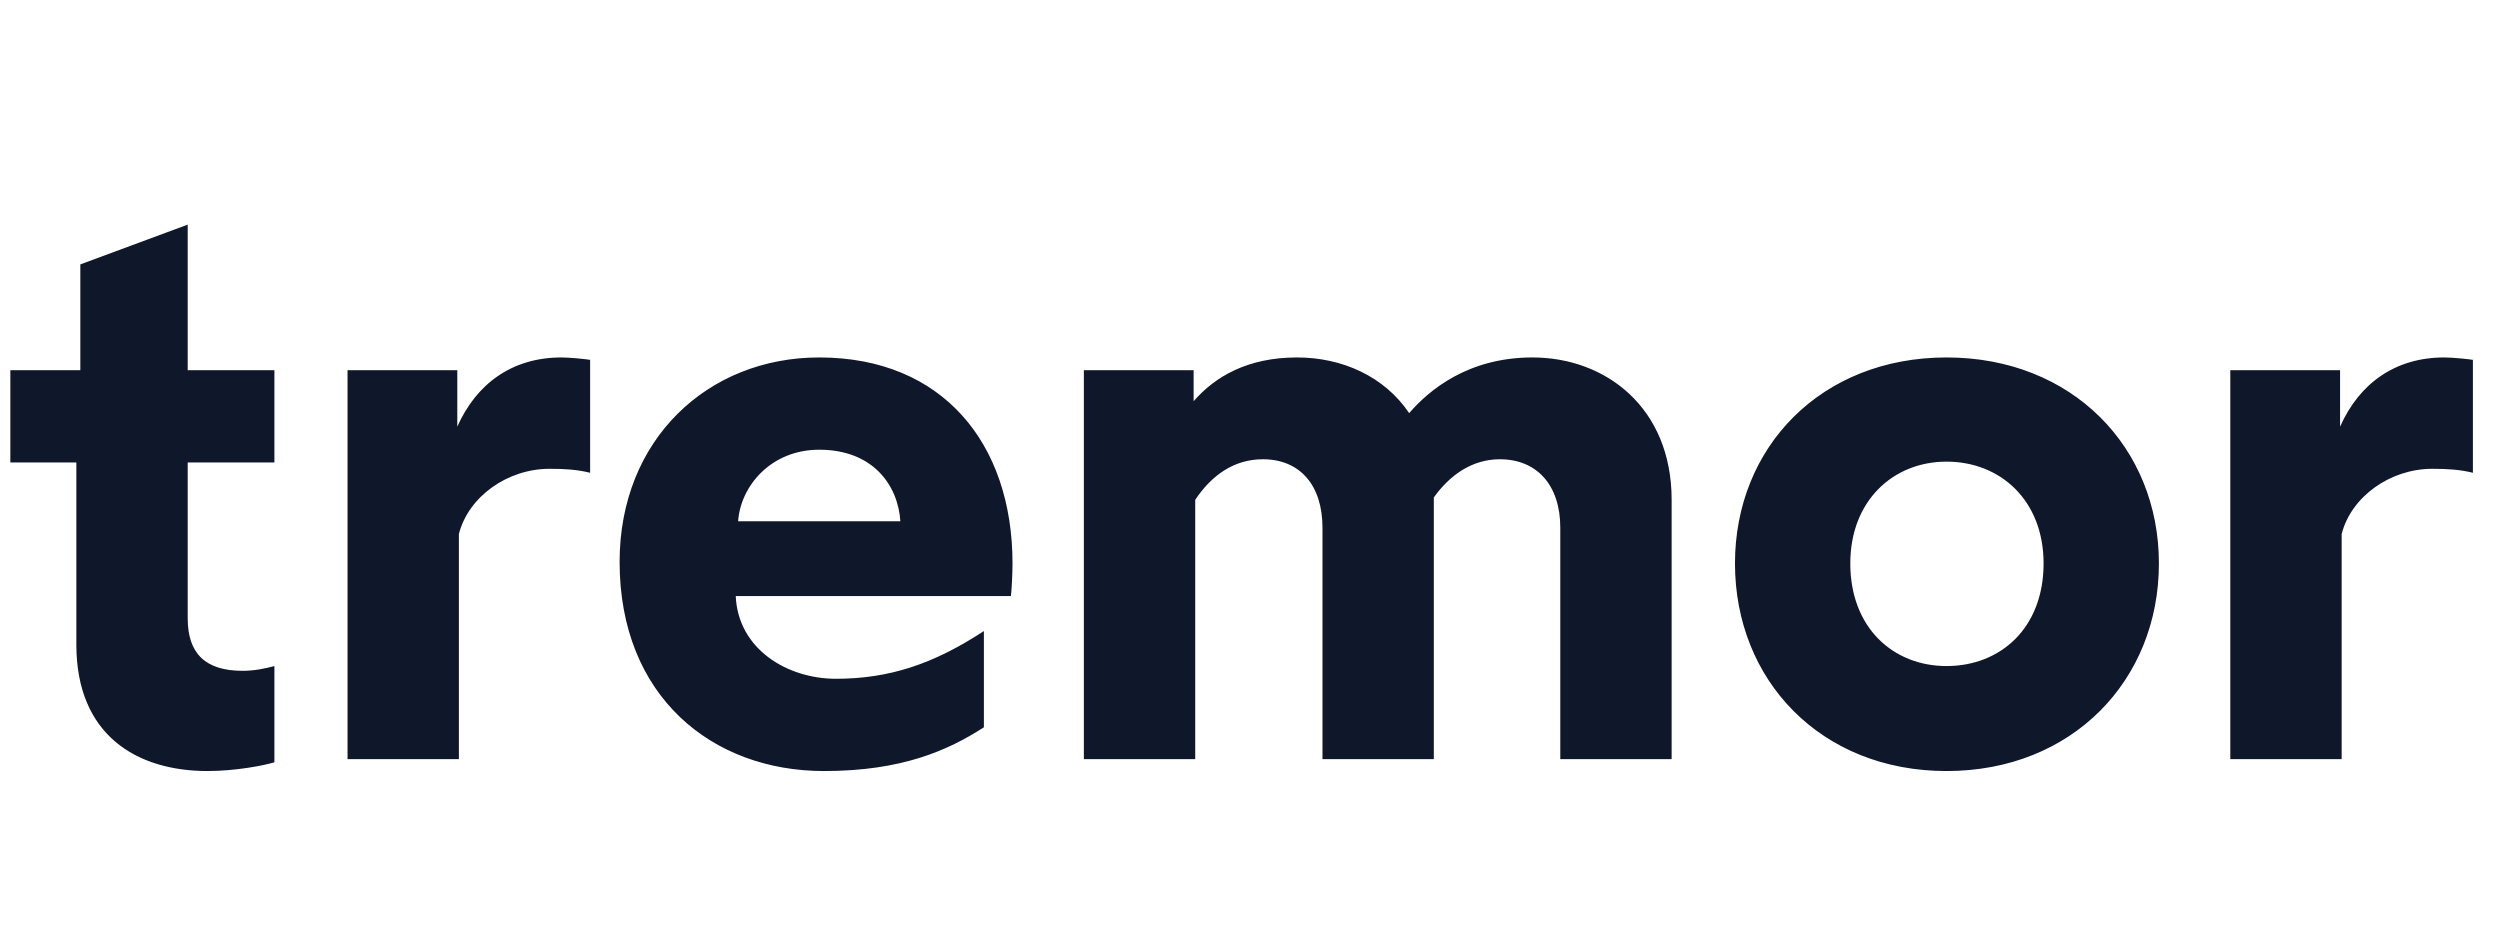
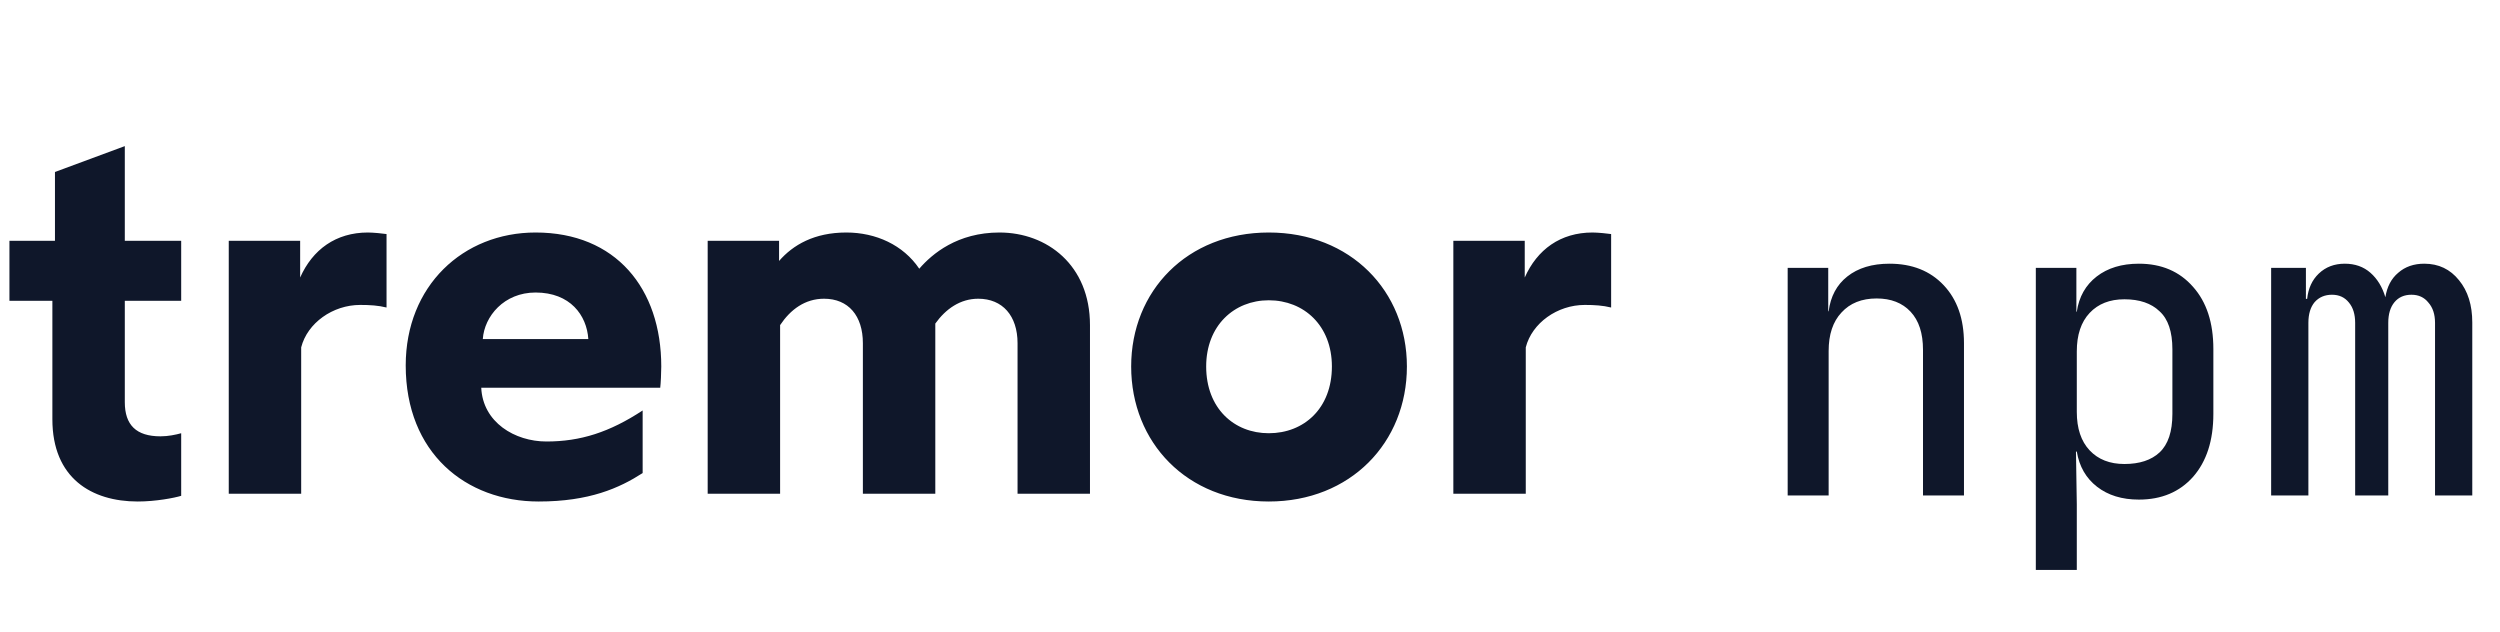
- <svg xmlns="http://www.w3.org/2000/svg" width="247" height="94" viewBox="0 0 247 94" fill="none">
-   <path d="M20.51 76.179C13.516 76.179 7.544 72.642 7.544 63.684V45.689H1.022V36.574H7.937V26.122L18.545 22.193V36.574H27.111V45.689H18.545V61.091C18.545 64.549 20.274 66.277 23.968 66.277C25.146 66.277 26.246 66.042 27.111 65.806V75.314C26.089 75.629 23.26 76.179 20.51 76.179ZM34.337 75V36.574H45.181V42.153C47.067 37.909 50.603 35.316 55.475 35.316C56.261 35.316 57.833 35.473 58.304 35.552V46.711C57.047 46.396 55.789 46.318 54.296 46.318C50.132 46.318 46.281 49.068 45.338 52.761V75H34.337ZM81.413 76.179C70.333 76.179 61.217 68.792 61.217 55.512C61.217 43.41 69.94 35.316 80.941 35.316C93.121 35.316 100.036 43.803 100.036 55.669C100.036 56.612 99.958 58.262 99.879 58.891H72.69C72.926 64.156 77.798 67.063 82.591 67.063C87.778 67.063 92.178 65.649 97.208 62.348V71.857C93.671 74.136 89.114 76.179 81.413 76.179ZM72.926 51.504H88.957C88.721 47.889 86.206 44.432 80.941 44.432C76.148 44.432 73.162 48.046 72.926 51.504ZM151.406 35.316C158.636 35.316 165.158 40.267 165.158 49.382V75H154.157V52.133C154.157 47.968 151.878 45.375 148.184 45.375C145.434 45.375 143.234 46.946 141.662 49.147V49.382V75H130.661V52.133C130.661 47.968 128.46 45.375 124.767 45.375C121.86 45.375 119.659 47.025 118.088 49.382V75H107.086V36.574H117.93V39.638C120.052 37.202 123.274 35.316 128.146 35.316C132.625 35.316 136.79 37.202 139.226 40.817C141.191 38.538 145.041 35.316 151.406 35.316ZM192.319 76.179C179.903 76.179 171.416 67.22 171.416 55.669C171.416 44.196 179.903 35.316 192.319 35.316C204.734 35.316 213.3 44.196 213.3 55.669C213.3 67.22 204.734 76.179 192.319 76.179ZM192.319 65.806C197.662 65.806 201.906 62.034 201.906 55.669C201.906 49.461 197.662 45.61 192.319 45.61C187.054 45.61 182.81 49.461 182.81 55.669C182.81 62.034 187.054 65.806 192.319 65.806ZM220.354 75V36.574H231.199V42.153C233.085 37.909 236.621 35.316 241.493 35.316C242.279 35.316 243.85 35.473 244.322 35.552V46.711C243.065 46.396 241.807 46.318 240.314 46.318C236.149 46.318 232.299 49.068 231.356 52.761V75H220.354Z" fill="#0F172A" />
+ <svg xmlns="http://www.w3.org/2000/svg" width="305" height="77" viewBox="0 0 305 77" fill="none">
+   <path d="M218.096 60.446V32.676H223.044V37.978H223.094C223.33 36.16 224.087 34.746 225.366 33.736C226.679 32.693 228.396 32.171 230.516 32.171C233.276 32.171 235.481 33.046 237.131 34.797C238.78 36.547 239.605 38.903 239.605 41.865V60.446H234.606V42.673C234.606 40.654 234.101 39.105 233.091 38.028C232.082 36.951 230.701 36.412 228.951 36.412C227.133 36.412 225.703 36.985 224.659 38.129C223.616 39.24 223.094 40.805 223.094 42.825V60.446H218.096ZM248.37 69.534V32.676H253.318V38.028H253.369C253.638 36.211 254.446 34.78 255.792 33.736C257.139 32.693 258.855 32.171 260.942 32.171C263.702 32.171 265.907 33.114 267.556 34.999C269.206 36.85 270.03 39.374 270.03 42.572V50.499C270.03 53.731 269.206 56.289 267.556 58.174C265.907 60.025 263.702 60.951 260.942 60.951C258.889 60.951 257.189 60.429 255.843 59.386C254.496 58.342 253.672 56.911 253.369 55.094H253.268L253.369 61.506V69.534H248.37ZM259.175 56.608C261.026 56.608 262.457 56.137 263.467 55.195C264.51 54.219 265.032 52.654 265.032 50.499V42.623C265.032 40.468 264.51 38.92 263.467 37.978C262.457 37.002 261.026 36.513 259.175 36.513C257.391 36.513 255.977 37.069 254.934 38.18C253.89 39.29 253.369 40.856 253.369 42.875V50.247C253.369 52.266 253.89 53.832 254.934 54.942C255.977 56.053 257.391 56.608 259.175 56.608ZM277.079 60.446V32.676H281.321V36.463H281.472C281.607 35.184 282.078 34.157 282.886 33.383C283.727 32.575 284.788 32.171 286.067 32.171C287.312 32.171 288.356 32.541 289.197 33.282C290.039 34.023 290.644 35.016 291.015 36.261C291.217 34.982 291.738 33.989 292.58 33.282C293.421 32.541 294.482 32.171 295.761 32.171C297.511 32.171 298.925 32.844 300.002 34.191C301.079 35.504 301.618 37.22 301.618 39.341V60.446H297.074V39.391C297.074 38.348 296.804 37.523 296.266 36.917C295.761 36.278 295.071 35.958 294.196 35.958C293.32 35.958 292.63 36.261 292.125 36.867C291.621 37.473 291.368 38.314 291.368 39.391V60.446H287.329V39.391C287.329 38.348 287.076 37.523 286.572 36.917C286.067 36.278 285.377 35.958 284.501 35.958C283.626 35.958 282.919 36.261 282.381 36.867C281.876 37.473 281.623 38.314 281.623 39.391V60.446H277.079Z" fill="#0F172A" />
+   <path d="M16.803 61.184C11.186 61.184 6.39 58.344 6.39 51.15V36.697H1.151V29.376H6.705V20.982L15.226 17.826V29.376H22.105V36.697H15.226V49.067C15.226 51.844 16.614 53.232 19.58 53.232C20.527 53.232 21.411 53.043 22.105 52.854V60.49C21.284 60.743 19.012 61.184 16.803 61.184ZM27.908 60.238V29.376H36.618V33.857C38.133 30.448 40.973 28.366 44.886 28.366C45.517 28.366 46.779 28.492 47.158 28.555V37.517C46.148 37.265 45.138 37.202 43.939 37.202C40.594 37.202 37.501 39.411 36.744 42.377V60.238H27.908ZM65.717 61.184C56.818 61.184 49.497 55.252 49.497 44.586C49.497 34.866 56.503 28.366 65.339 28.366C75.121 28.366 80.675 35.182 80.675 44.712C80.675 45.469 80.612 46.795 80.549 47.3H58.712C58.901 51.528 62.814 53.863 66.664 53.863C70.829 53.863 74.364 52.727 78.403 50.077V57.713C75.563 59.544 71.902 61.184 65.717 61.184ZM58.901 41.367H71.776C71.587 38.464 69.567 35.687 65.339 35.687C61.489 35.687 59.09 38.59 58.901 41.367ZM121.933 28.366C127.739 28.366 132.977 32.342 132.977 39.663V60.238H124.141V41.872C124.141 38.527 122.311 36.444 119.345 36.444C117.136 36.444 115.369 37.706 114.107 39.474V39.663V60.238H105.271V41.872C105.271 38.527 103.504 36.444 100.537 36.444C98.202 36.444 96.435 37.77 95.173 39.663V60.238H86.337V29.376H95.046V31.837C96.751 29.881 99.338 28.366 103.251 28.366C106.849 28.366 110.194 29.881 112.15 32.784C113.728 30.953 116.82 28.366 121.933 28.366ZM154.791 61.184C144.819 61.184 138.003 53.99 138.003 44.712C138.003 35.498 144.819 28.366 154.791 28.366C164.763 28.366 171.642 35.498 171.642 44.712C171.642 53.99 164.763 61.184 154.791 61.184ZM154.791 52.854C159.083 52.854 162.491 49.824 162.491 44.712C162.491 39.726 159.083 36.634 154.791 36.634C150.563 36.634 147.154 39.726 147.154 44.712C147.154 49.824 150.563 52.854 154.791 52.854ZM177.308 60.238V29.376H186.018V33.857C187.532 30.448 190.372 28.366 194.285 28.366C194.917 28.366 196.179 28.492 196.558 28.555V37.517C195.548 37.265 194.538 37.202 193.339 37.202C189.994 37.202 186.901 39.411 186.144 42.377V60.238H177.308Z" fill="#0F172A" />
</svg>
